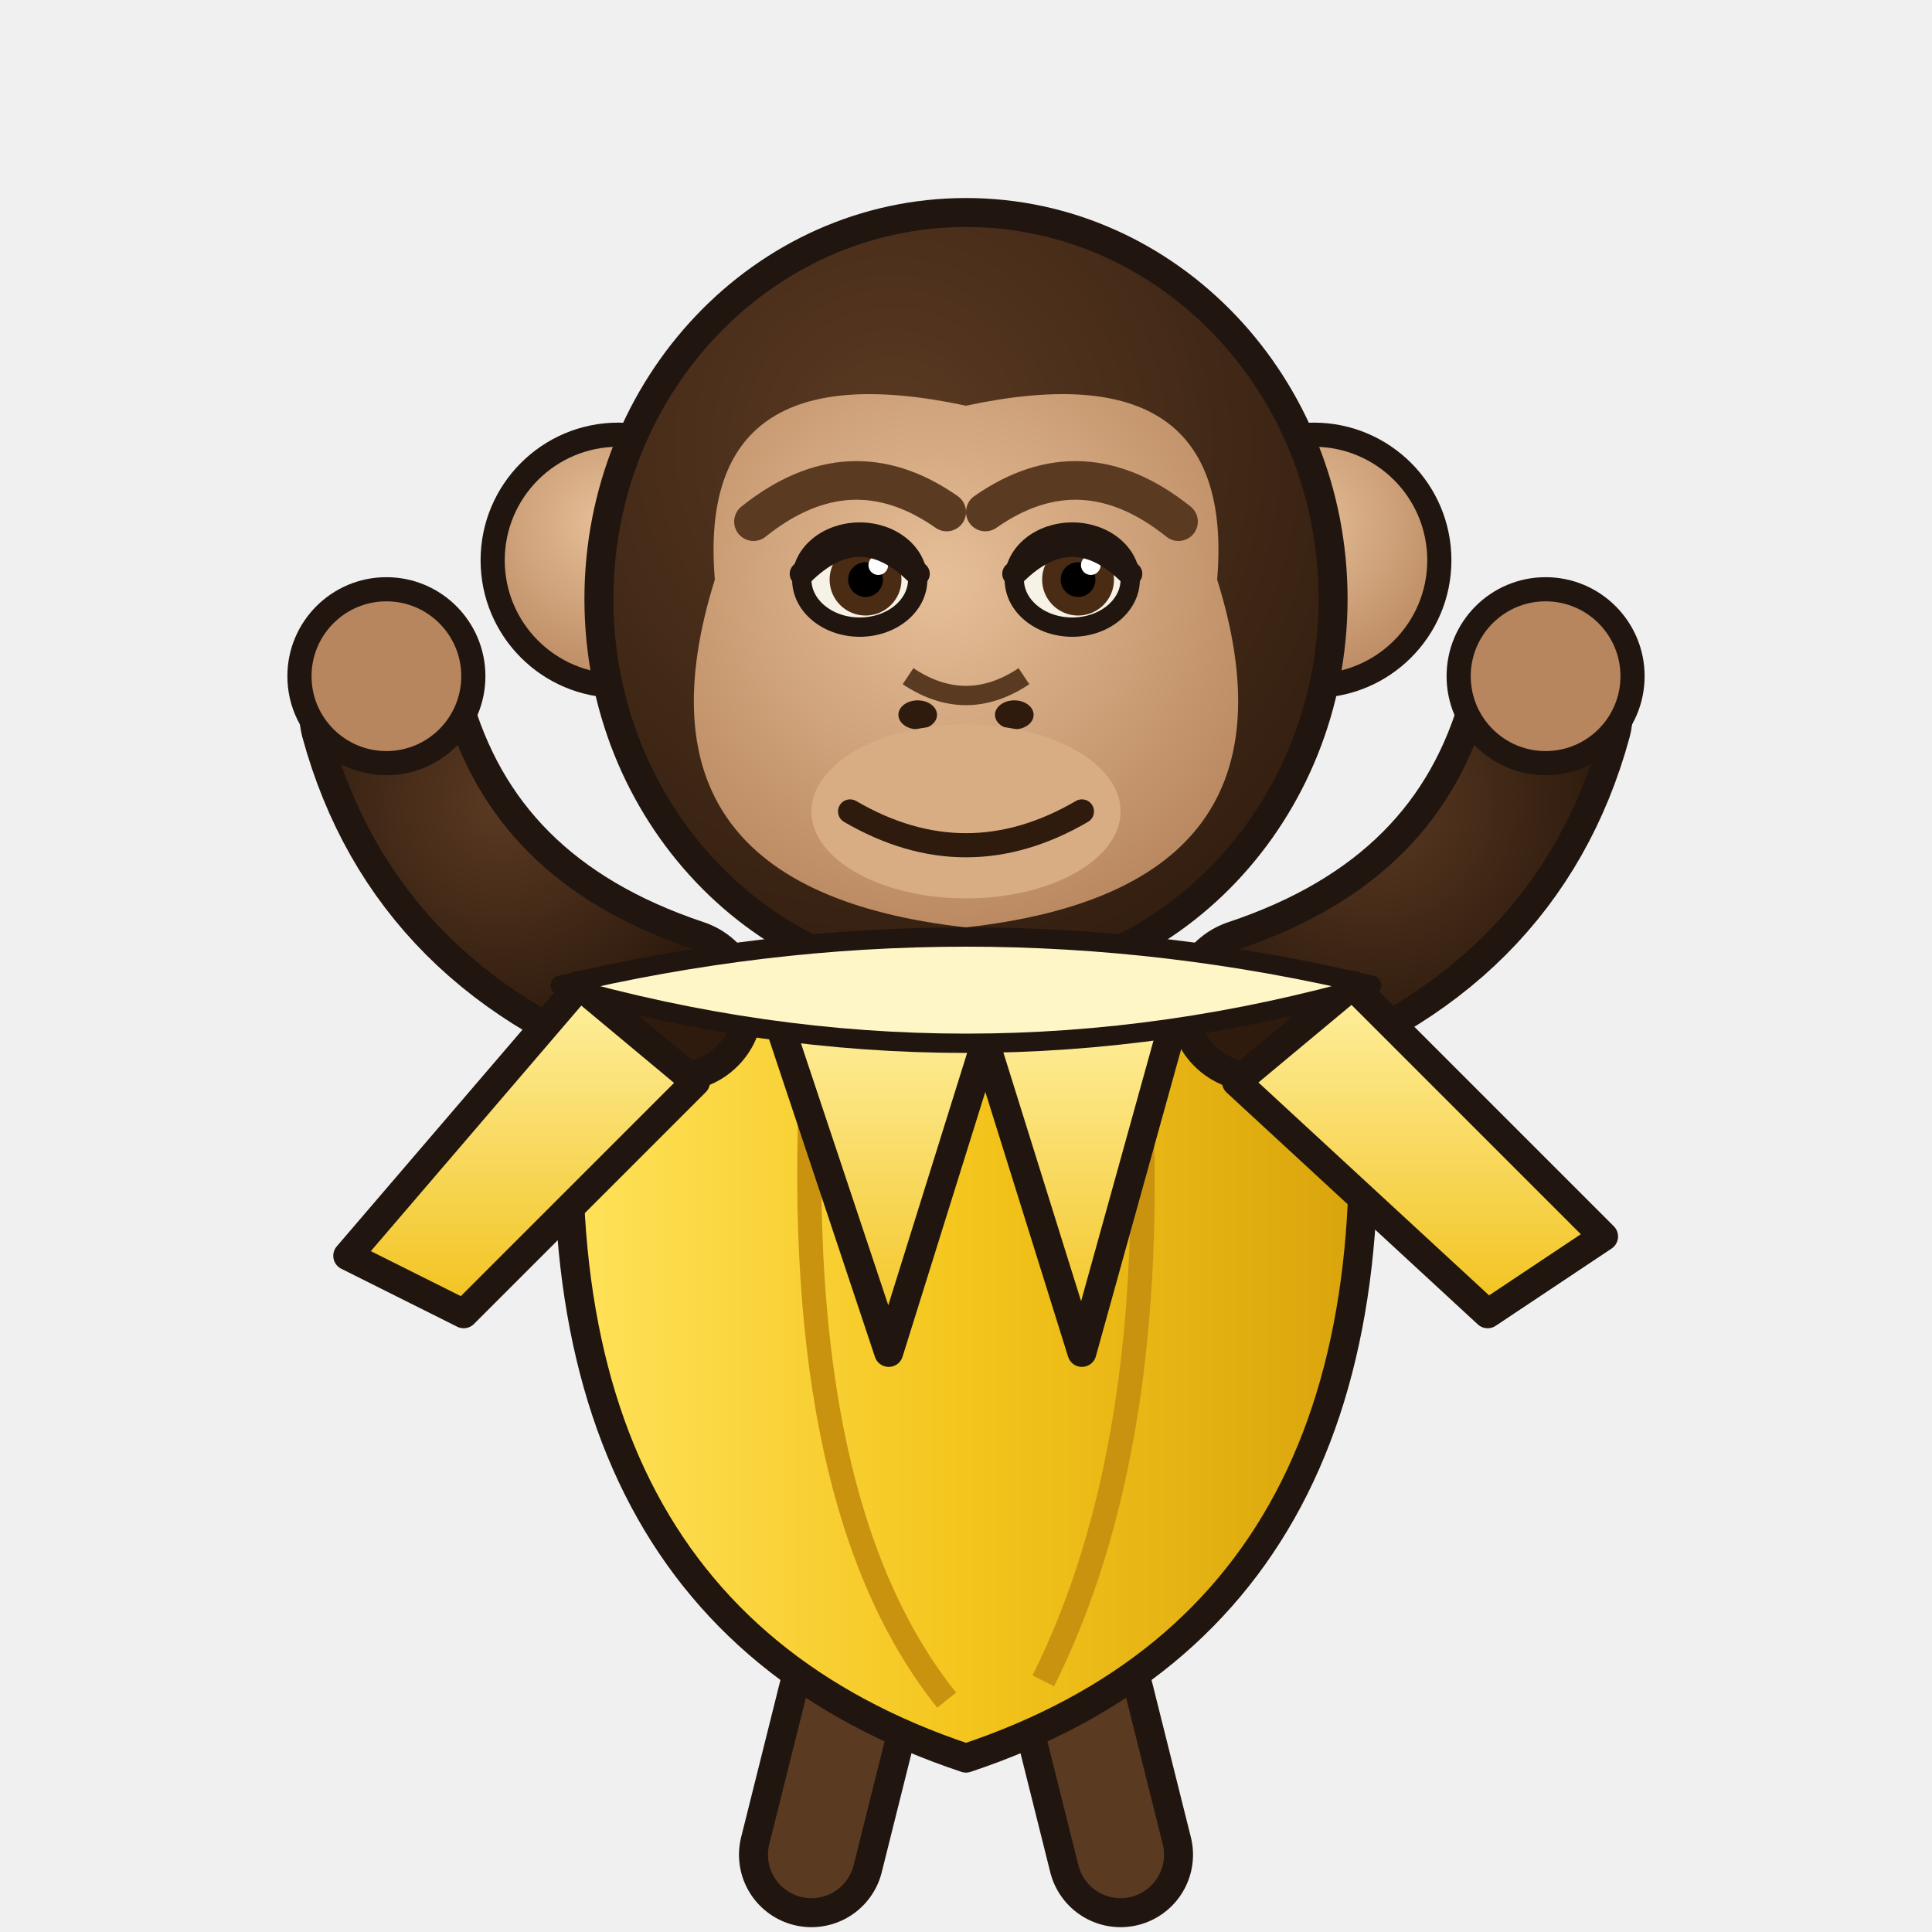
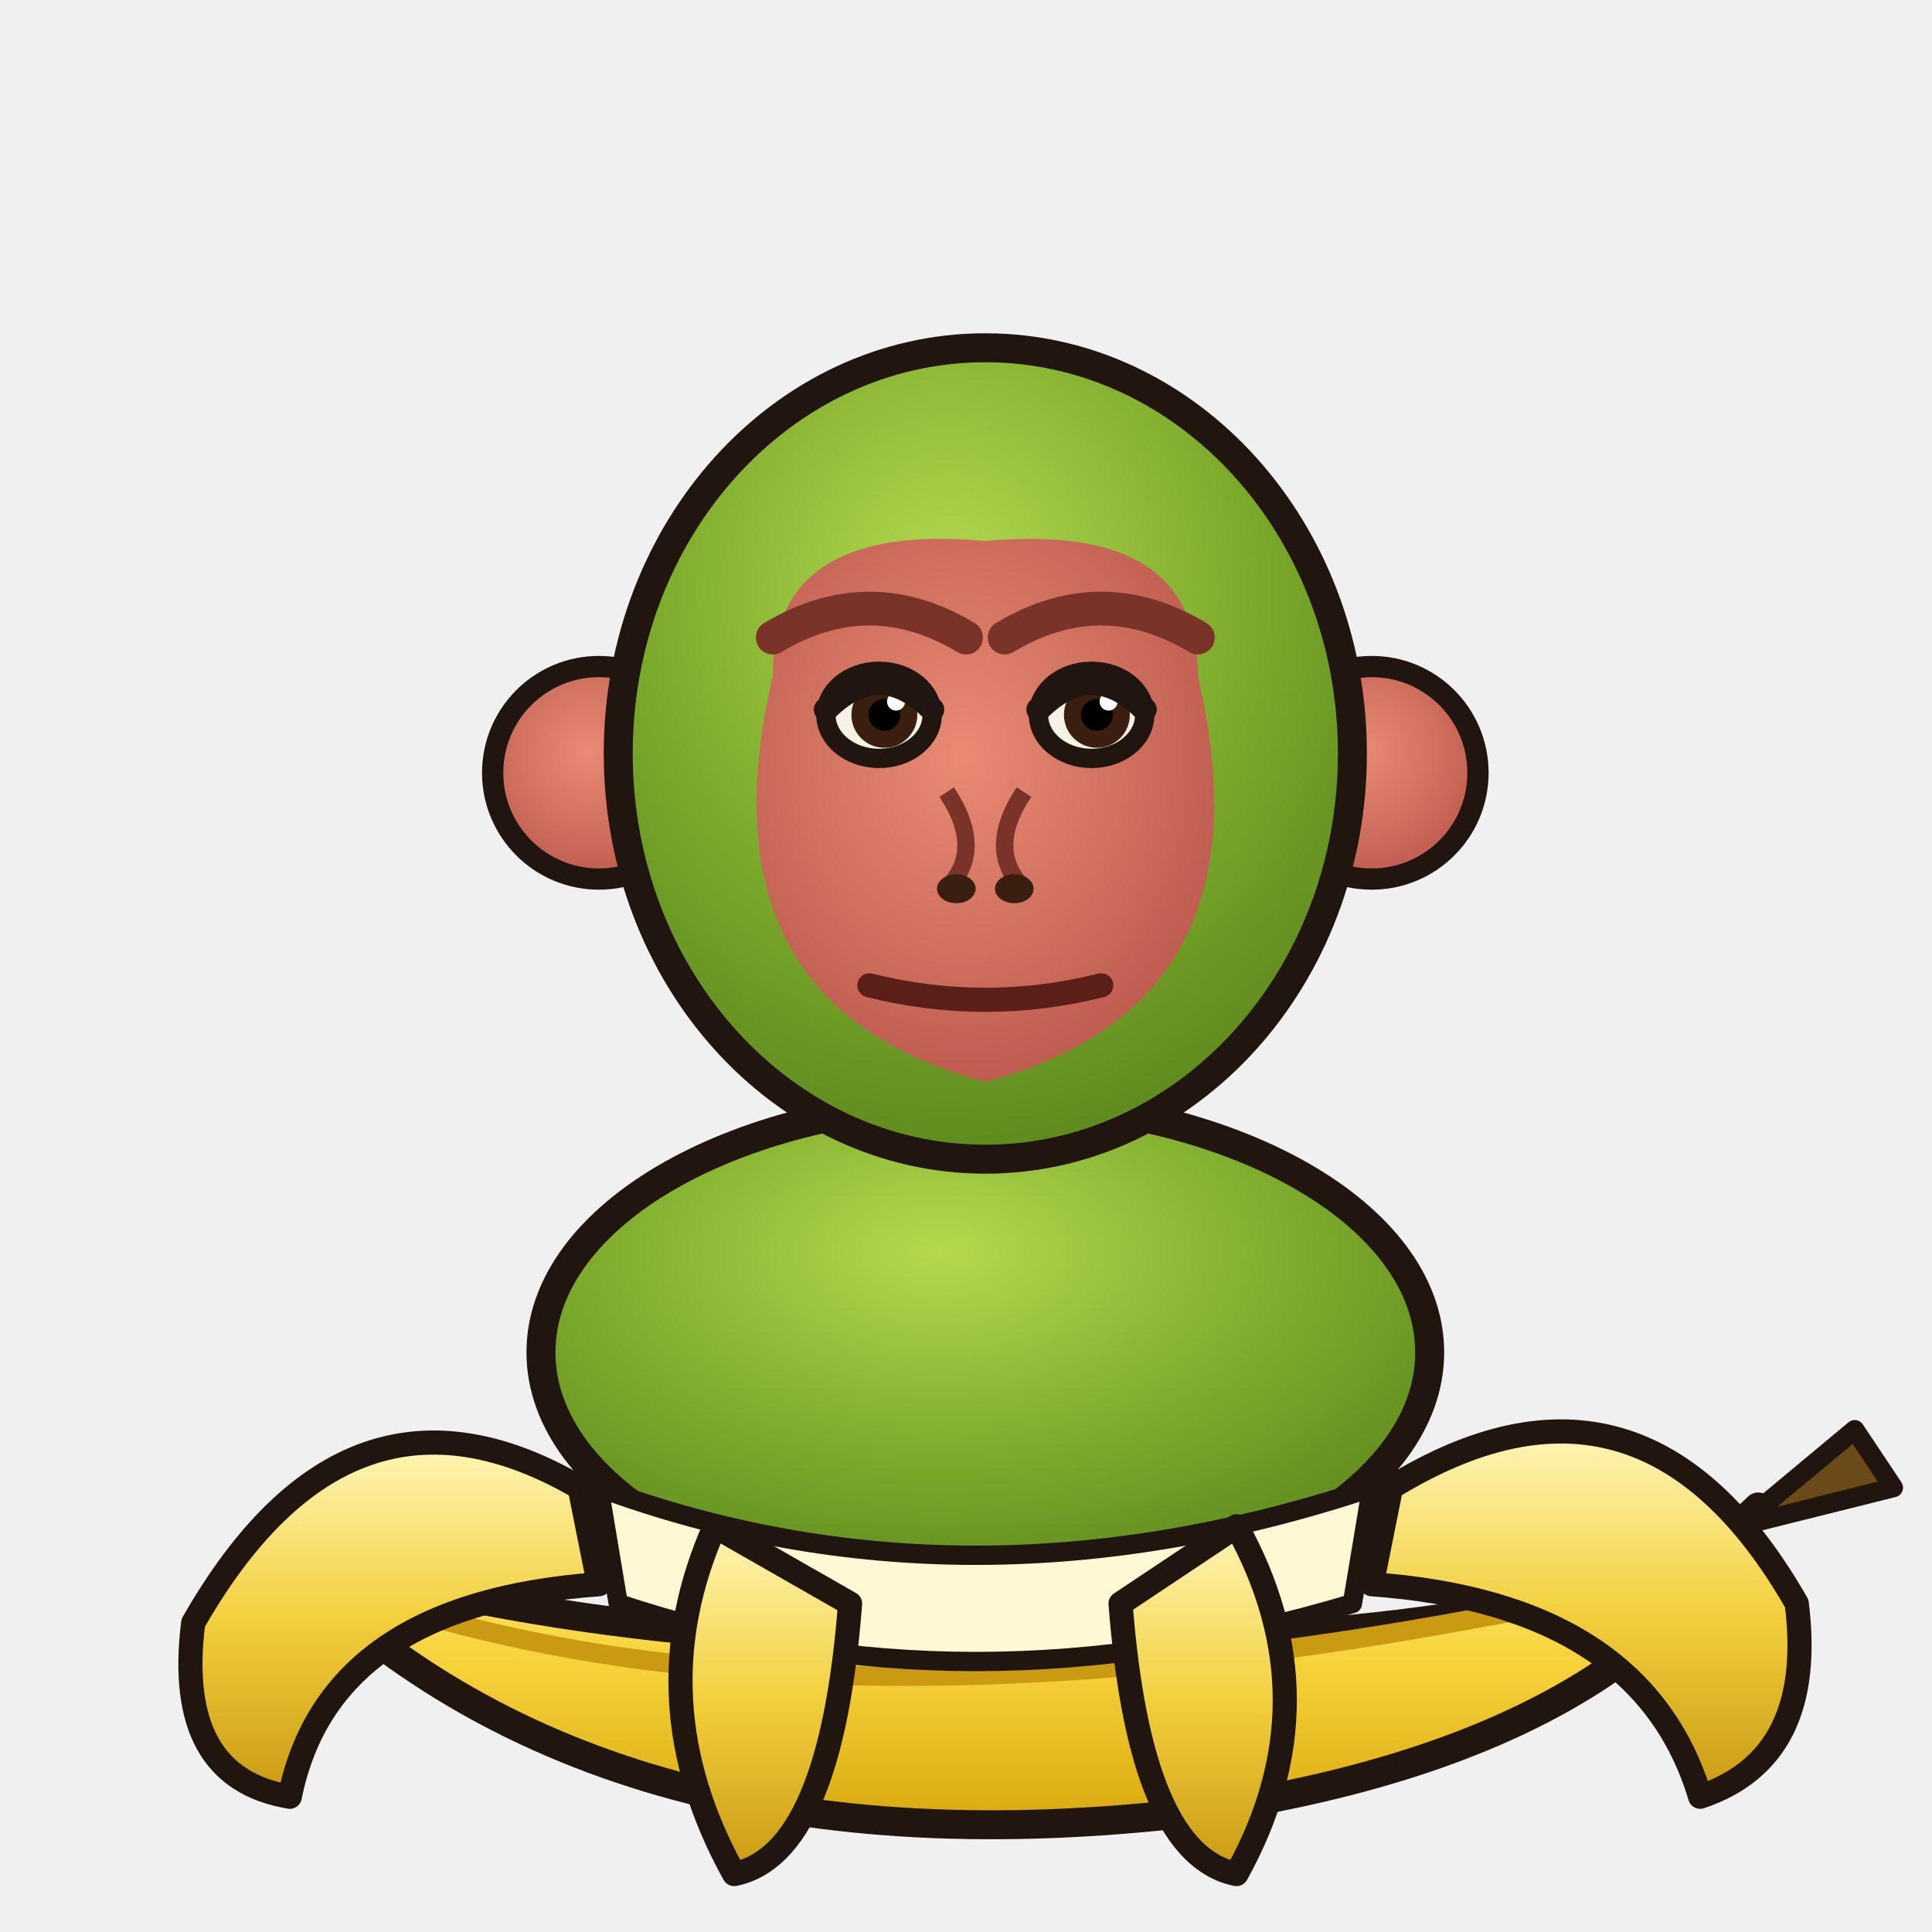
<svg xmlns="http://www.w3.org/2000/svg" viewBox="0 0 200 200">
  <defs>
-     <linearGradient id="ban" x1="0" y1="0" x2="1" y2="0">
-       <stop offset="0.00" stop-color="#ffe25a" />
-       <stop offset="0.50" stop-color="#f4c51c" />
-       <stop offset="1.00" stop-color="#d9a40c" />
+     <linearGradient id="ban" x1="0" y1="0" x2="0" y2="1">
+       <stop offset="0.00" stop-color="#fff27a" />
+       <stop offset="0.50" stop-color="#f6d23a" />
+       <stop offset="1.00" stop-color="#d9a80e" />
    </linearGradient>
    <linearGradient id="peel" x1="0" y1="0" x2="0" y2="1">
-       <stop offset="0.00" stop-color="#fff0a0" />
-       <stop offset="1.00" stop-color="#f2c21d" />
+       <stop offset="0.00" stop-color="#fff6b8" />
+       <stop offset="0.50" stop-color="#f2cf3c" />
+       <stop offset="1.00" stop-color="#c99a12" />
    </linearGradient>
-     <radialGradient id="fur" cx="0.4" cy="0.3" r="0.8">
-       <stop offset="0.00" stop-color="#5b3a22" />
-       <stop offset="1.00" stop-color="#2e1b0e" />
+     <radialGradient id="fur" cx="0.45" cy="0.3" r="0.85">
+       <stop offset="0.00" stop-color="#b4d94e" />
+       <stop offset="0.50" stop-color="#7aa82a" />
+       <stop offset="1.00" stop-color="#4f7a18" />
    </radialGradient>
-     <radialGradient id="face" cx="0.45" cy="0.35" r="0.7">
-       <stop offset="0.00" stop-color="#e6bf98" />
-       <stop offset="1.00" stop-color="#b8865e" />
+     <radialGradient id="face" cx="0.45" cy="0.4" r="0.7">
+       <stop offset="0.00" stop-color="#e88a74" />
+       <stop offset="1.00" stop-color="#b8564a" />
    </radialGradient>
  </defs>
-   <path d="M88 176 L84 192" fill="none" stroke="#21150f" stroke-width="15" stroke-linecap="round" stroke-linejoin="round" />
-   <path d="M88 176 L84 192" fill="none" stroke="#5b3a22" stroke-width="9" stroke-linecap="round" stroke-linejoin="round" />
-   <path d="M112 176 L116 192" fill="none" stroke="#21150f" stroke-width="15" stroke-linecap="round" stroke-linejoin="round" />
-   <path d="M112 176 L116 192" fill="none" stroke="#5b3a22" stroke-width="9" stroke-linecap="round" stroke-linejoin="round" />
-   <path d="M60 102 Q52 166 100 182 Q148 166 140 102 z" fill="url(#ban)" stroke="#21150f" stroke-width="3" stroke-linejoin="round" stroke-linecap="round" />
-   <path d="M84 112 Q82 156 98 176 M118 112 Q120 150 108 174" fill="none" stroke="#c99310" stroke-width="2.5" />
-   <path d="M70 104 Q46 96 40 74" fill="none" stroke="#21150f" stroke-width="18" stroke-linecap="round" stroke-linejoin="round" />
-   <path d="M70 104 Q46 96 40 74" fill="none" stroke="url(#fur)" stroke-width="12" stroke-linecap="round" stroke-linejoin="round" />
-   <path d="M130 104 Q154 96 160 74" fill="none" stroke="#21150f" stroke-width="18" stroke-linecap="round" stroke-linejoin="round" />
-   <path d="M130 104 Q154 96 160 74" fill="none" stroke="url(#fur)" stroke-width="12" stroke-linecap="round" stroke-linejoin="round" />
-   <circle cx="40" cy="70" r="9" fill="#b8865e" stroke="#21150f" stroke-width="2.5" stroke-linejoin="round" stroke-linecap="round" />
-   <circle cx="160" cy="70" r="9" fill="#b8865e" stroke="#21150f" stroke-width="2.5" stroke-linejoin="round" stroke-linecap="round" />
-   <circle cx="64" cy="58" r="13" fill="url(#face)" stroke="#21150f" stroke-width="2.5" stroke-linejoin="round" stroke-linecap="round" />
-   <circle cx="136" cy="58" r="13" fill="url(#face)" stroke="#21150f" stroke-width="2.5" stroke-linejoin="round" stroke-linecap="round" />
-   <ellipse cx="100" cy="62" rx="38" ry="40" fill="url(#fur)" stroke="#21150f" stroke-width="3" stroke-linejoin="round" stroke-linecap="round" />
-   <path d="M74 60 Q72 36 100 42 Q128 36 126 60 Q136 92 100 96 Q64 92 74 60 z" fill="url(#face)" />
-   <path d="M78 54 q10 -8 20 -1 M102 53 q10 -7 20 1" stroke="#5b3a22" stroke-width="4" fill="none" stroke-linecap="round" />
-   <ellipse cx="89" cy="60" rx="6" ry="4.92" fill="#f7f2e6" stroke="#21150f" stroke-width="2" stroke-linejoin="round" stroke-linecap="round" />
-   <circle cx="89.6" cy="60" r="3.72" fill="#4a2c14" />
-   <circle cx="89.6" cy="60" r="1.8" fill="#000" />
-   <circle cx="90.92" cy="58.5" r="1.02" fill="#fff" />
-   <path d="M83 59.4 Q89 53.4 95 59.4" fill="none" stroke="#21150f" stroke-width="2.5" stroke-linecap="round" />
-   <ellipse cx="111" cy="60" rx="6" ry="4.92" fill="#f7f2e6" stroke="#21150f" stroke-width="2" stroke-linejoin="round" stroke-linecap="round" />
-   <circle cx="111.6" cy="60" r="3.72" fill="#4a2c14" />
-   <circle cx="111.6" cy="60" r="1.8" fill="#000" />
-   <circle cx="112.92" cy="58.5" r="1.02" fill="#fff" />
-   <path d="M105 59.4 Q111 53.4 117 59.4" fill="none" stroke="#21150f" stroke-width="2.5" stroke-linecap="round" />
-   <path d="M94 70 q6 4 12 0" stroke="#5b3a22" stroke-width="2" fill="none" />
-   <ellipse cx="95" cy="74" rx="2" ry="1.5" fill="#2e1b0e" />
-   <ellipse cx="105" cy="74" rx="2" ry="1.5" fill="#2e1b0e" />
-   <ellipse cx="100" cy="84" rx="16" ry="9" fill="#d9ad84" />
-   <path d="M88 84 q12 7 24 0" stroke="#2e1b0e" stroke-width="2.5" fill="none" stroke-linecap="round" />
-   <path d="M60 102 L36 130 L48 136 L72 112 z" fill="url(#peel)" stroke="#21150f" stroke-width="3" stroke-linejoin="round" stroke-linecap="round" />
-   <path d="M140 102 L166 128 L154 136 L128 112 z" fill="url(#peel)" stroke="#21150f" stroke-width="3" stroke-linejoin="round" stroke-linecap="round" />
-   <path d="M80 104 L92 140 L102 108 L112 140 L122 104 z" fill="url(#peel)" stroke="#21150f" stroke-width="3" stroke-linejoin="round" stroke-linecap="round" />
-   <path d="M58 102 Q100 92 142 102 Q100 114 58 102 z" fill="#fff6c8" stroke="#21150f" stroke-width="2" stroke-linejoin="round" stroke-linecap="round" />
+   <path d="M28 160 Q60 194 120 188 Q168 182 182 156 Q170 168 120 170 Q64 172 28 160 z" fill="url(#ban)" stroke="#21150f" stroke-width="3" stroke-linejoin="round" stroke-linecap="round" />
+   <path d="M180 158 l12 -10 l4 6 z" fill="#6b4a1a" stroke="#21150f" stroke-width="2" stroke-linejoin="round" stroke-linecap="round" />
+   <path d="M40 166 Q90 182 170 164" stroke="#c99a12" stroke-width="2" fill="none" />
+   <ellipse cx="102" cy="140" rx="46" ry="26" fill="url(#fur)" stroke="#21150f" stroke-width="3" stroke-linejoin="round" stroke-linecap="round" />
+   <path d="M62 154 Q100 168 142 154 L140 166 Q100 178 64 166 z" fill="#fff8d4" stroke="#21150f" stroke-width="2" stroke-linejoin="round" stroke-linecap="round" />
+   <circle cx="62" cy="80" r="11" fill="url(#face)" stroke="#21150f" stroke-width="2.2" stroke-linejoin="round" stroke-linecap="round" />
+   <circle cx="142" cy="80" r="11" fill="url(#face)" stroke="#21150f" stroke-width="2.2" stroke-linejoin="round" stroke-linecap="round" />
+   <ellipse cx="102" cy="78" rx="38" ry="42" fill="url(#fur)" stroke="#21150f" stroke-width="3" stroke-linejoin="round" stroke-linecap="round" />
+   <path d="M80 70 Q80 54 102 56 Q124 54 124 70 Q132 104 102 112 Q72 104 80 70 z" fill="url(#face)" />
+   <path d="M80 66 q10 -6 20 0 M104 66 q10 -6 20 0" stroke="#7a3328" stroke-width="3.5" fill="none" stroke-linecap="round" />
+   <ellipse cx="91" cy="74" rx="5.5" ry="4.51" fill="#f7f2e6" stroke="#21150f" stroke-width="2" stroke-linejoin="round" stroke-linecap="round" />
+   <circle cx="91.55" cy="74" r="3.41" fill="#3a1e10" />
+   <circle cx="91.55" cy="74" r="1.65" fill="#000" />
+   <circle cx="92.76" cy="72.625" r="0.935" fill="#fff" />
+   <path d="M85.5 73.45 Q91 67.95 96.5 73.45" fill="none" stroke="#21150f" stroke-width="2.5" stroke-linecap="round" />
+   <ellipse cx="113" cy="74" rx="5.5" ry="4.51" fill="#f7f2e6" stroke="#21150f" stroke-width="2" stroke-linejoin="round" stroke-linecap="round" />
+   <circle cx="113.55" cy="74" r="3.41" fill="#3a1e10" />
+   <circle cx="113.55" cy="74" r="1.65" fill="#000" />
+   <circle cx="114.76" cy="72.625" r="0.935" fill="#fff" />
+   <path d="M107.5 73.45 Q113 67.95 118.5 73.45" fill="none" stroke="#21150f" stroke-width="2.5" stroke-linecap="round" />
+   <path d="M98 82 q4 6 0 10 M106 82 q-4 6 0 10" stroke="#7a3328" stroke-width="1.8" fill="none" />
+   <ellipse cx="99" cy="92" rx="2" ry="1.5" fill="#3a1e10" />
+   <ellipse cx="105" cy="92" rx="2" ry="1.5" fill="#3a1e10" />
+   <path d="M90 102 q12 3 24 0" stroke="#5a2018" stroke-width="2.5" fill="none" stroke-linecap="round" />
+   <path d="M60 154 Q36 140 20 168 Q18 184 30 186 Q34 166 62 164 z" fill="url(#peel)" stroke="#21150f" stroke-width="2.5" stroke-linejoin="round" stroke-linecap="round" />
+   <path d="M144 154 Q170 138 186 166 Q188 182 176 186 Q170 166 142 164 z" fill="url(#peel)" stroke="#21150f" stroke-width="2.5" stroke-linejoin="round" stroke-linecap="round" />
+   <path d="M74 158 Q66 176 76 194 Q86 192 88 166 z" fill="url(#peel)" stroke="#21150f" stroke-width="2.5" stroke-linejoin="round" stroke-linecap="round" />
+   <path d="M128 158 Q138 176 128 194 Q118 192 116 166 z" fill="url(#peel)" stroke="#21150f" stroke-width="2.5" stroke-linejoin="round" stroke-linecap="round" />
</svg>
